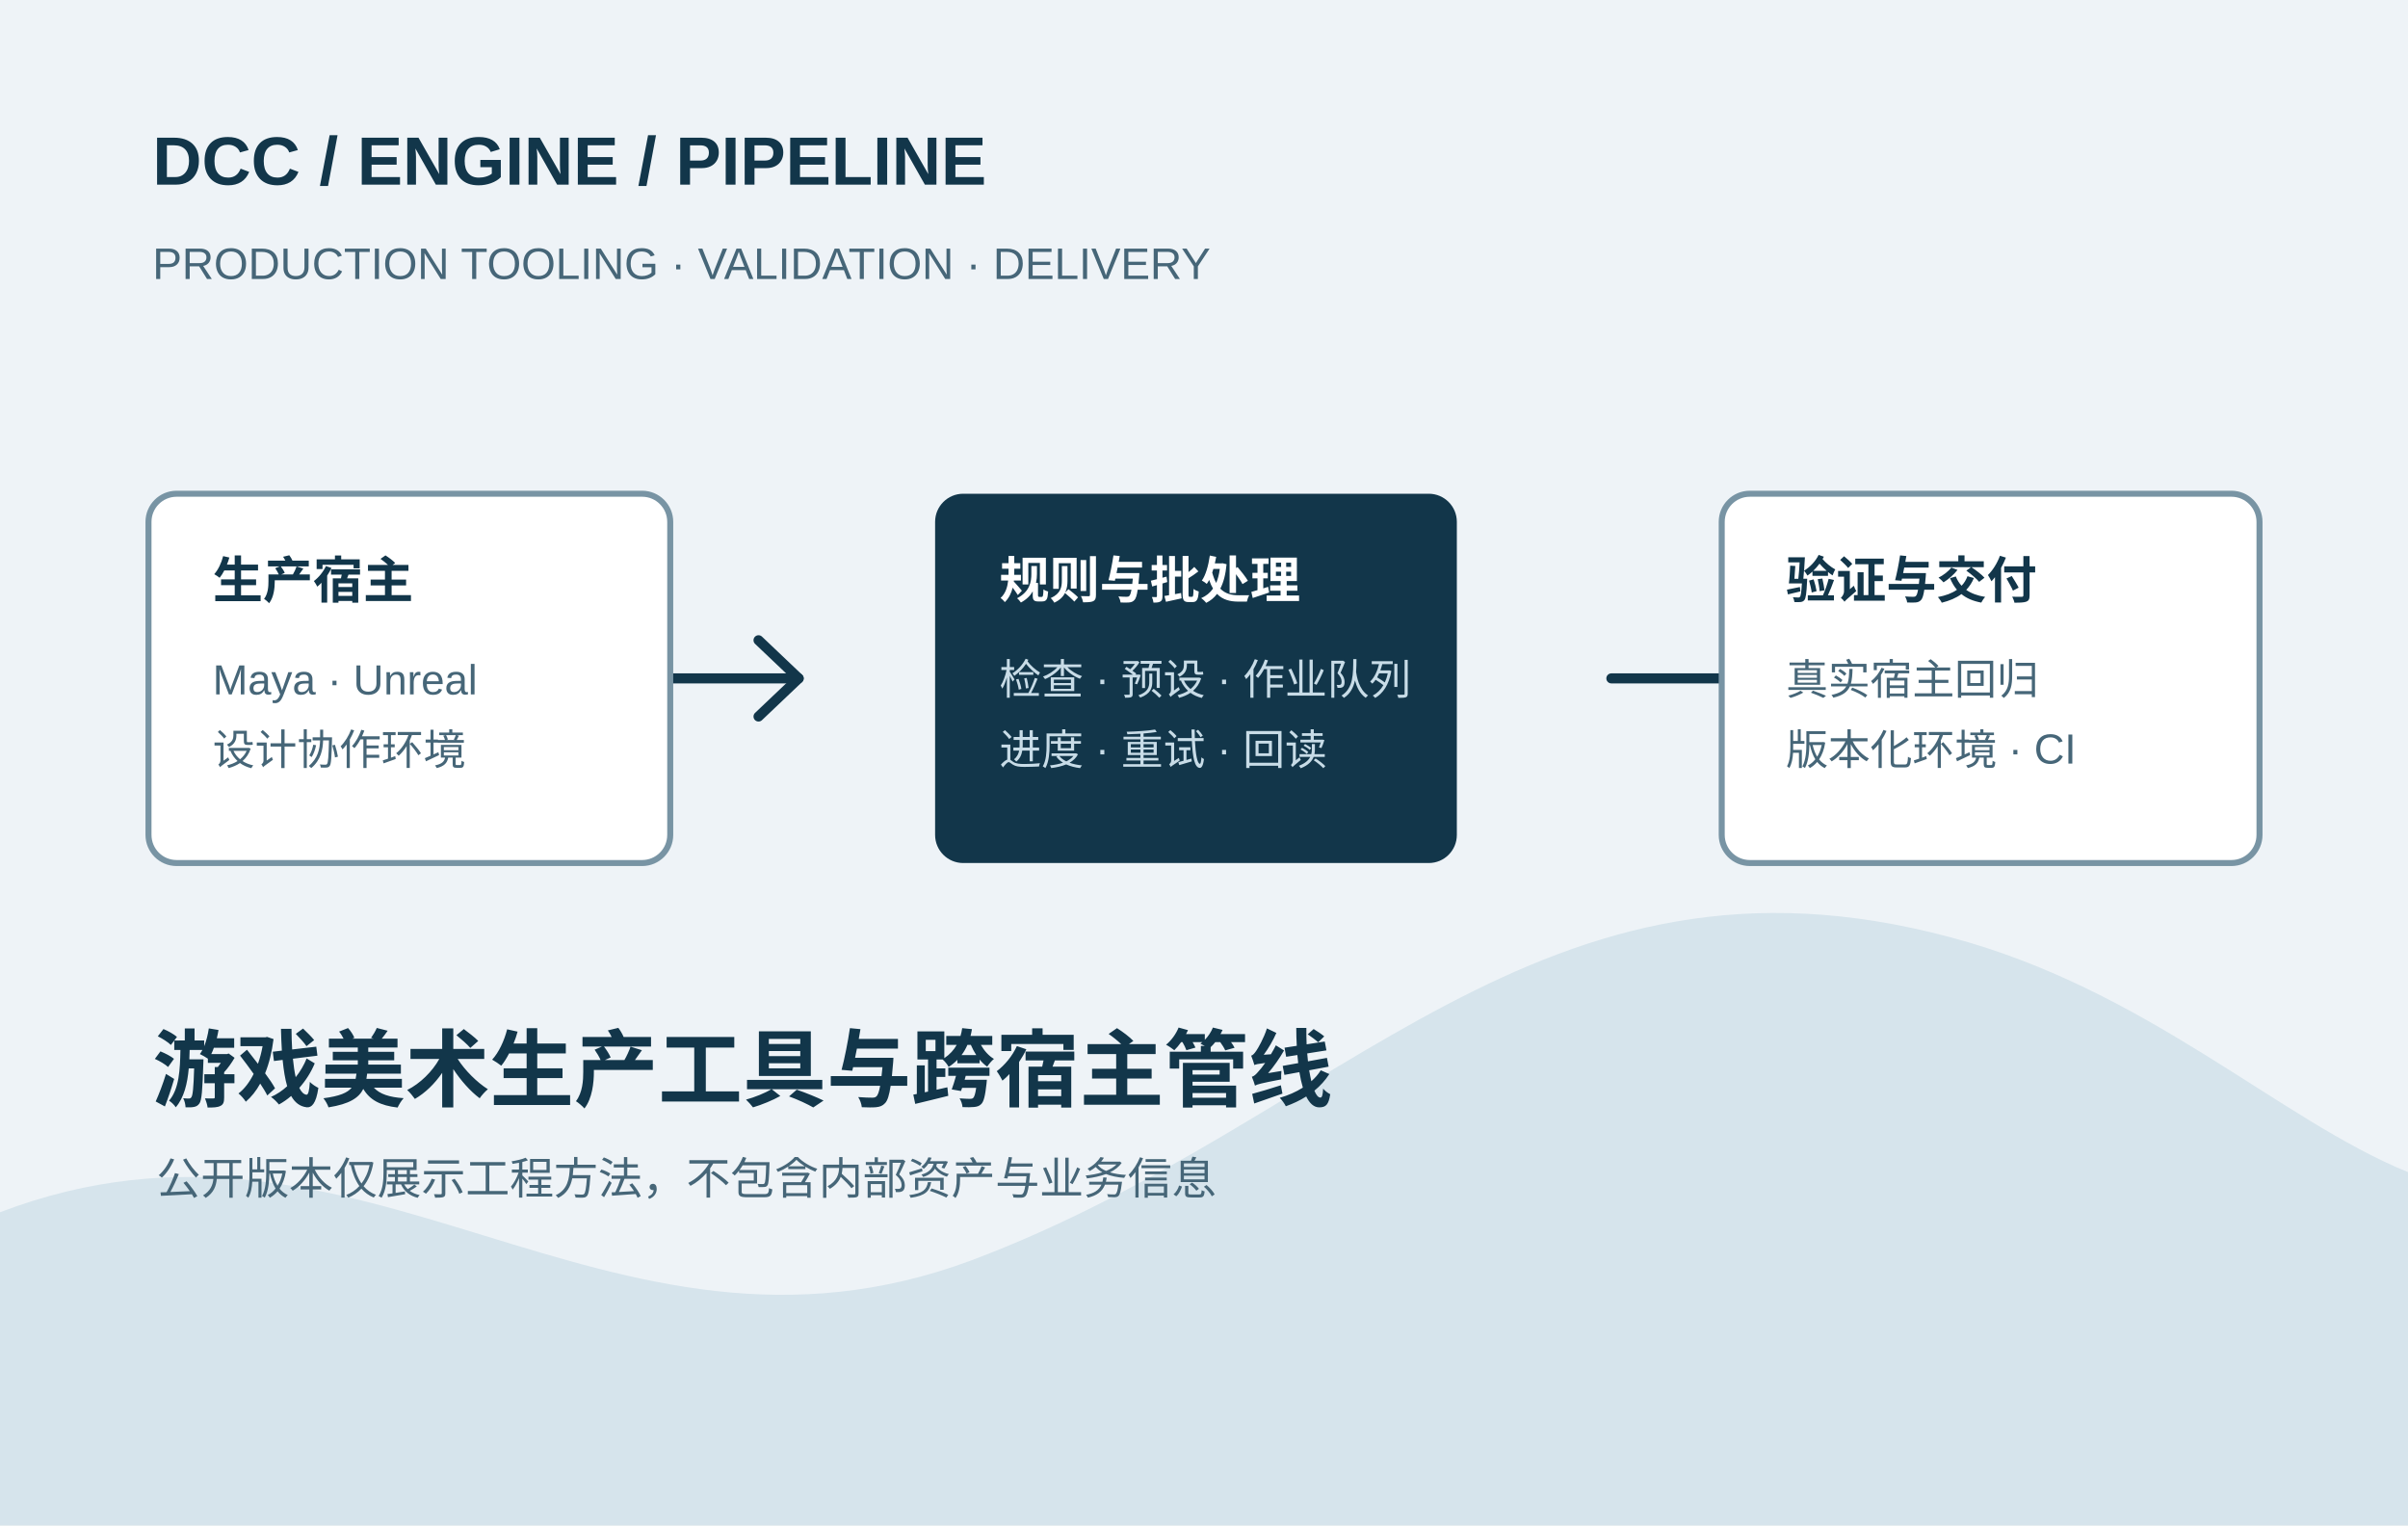
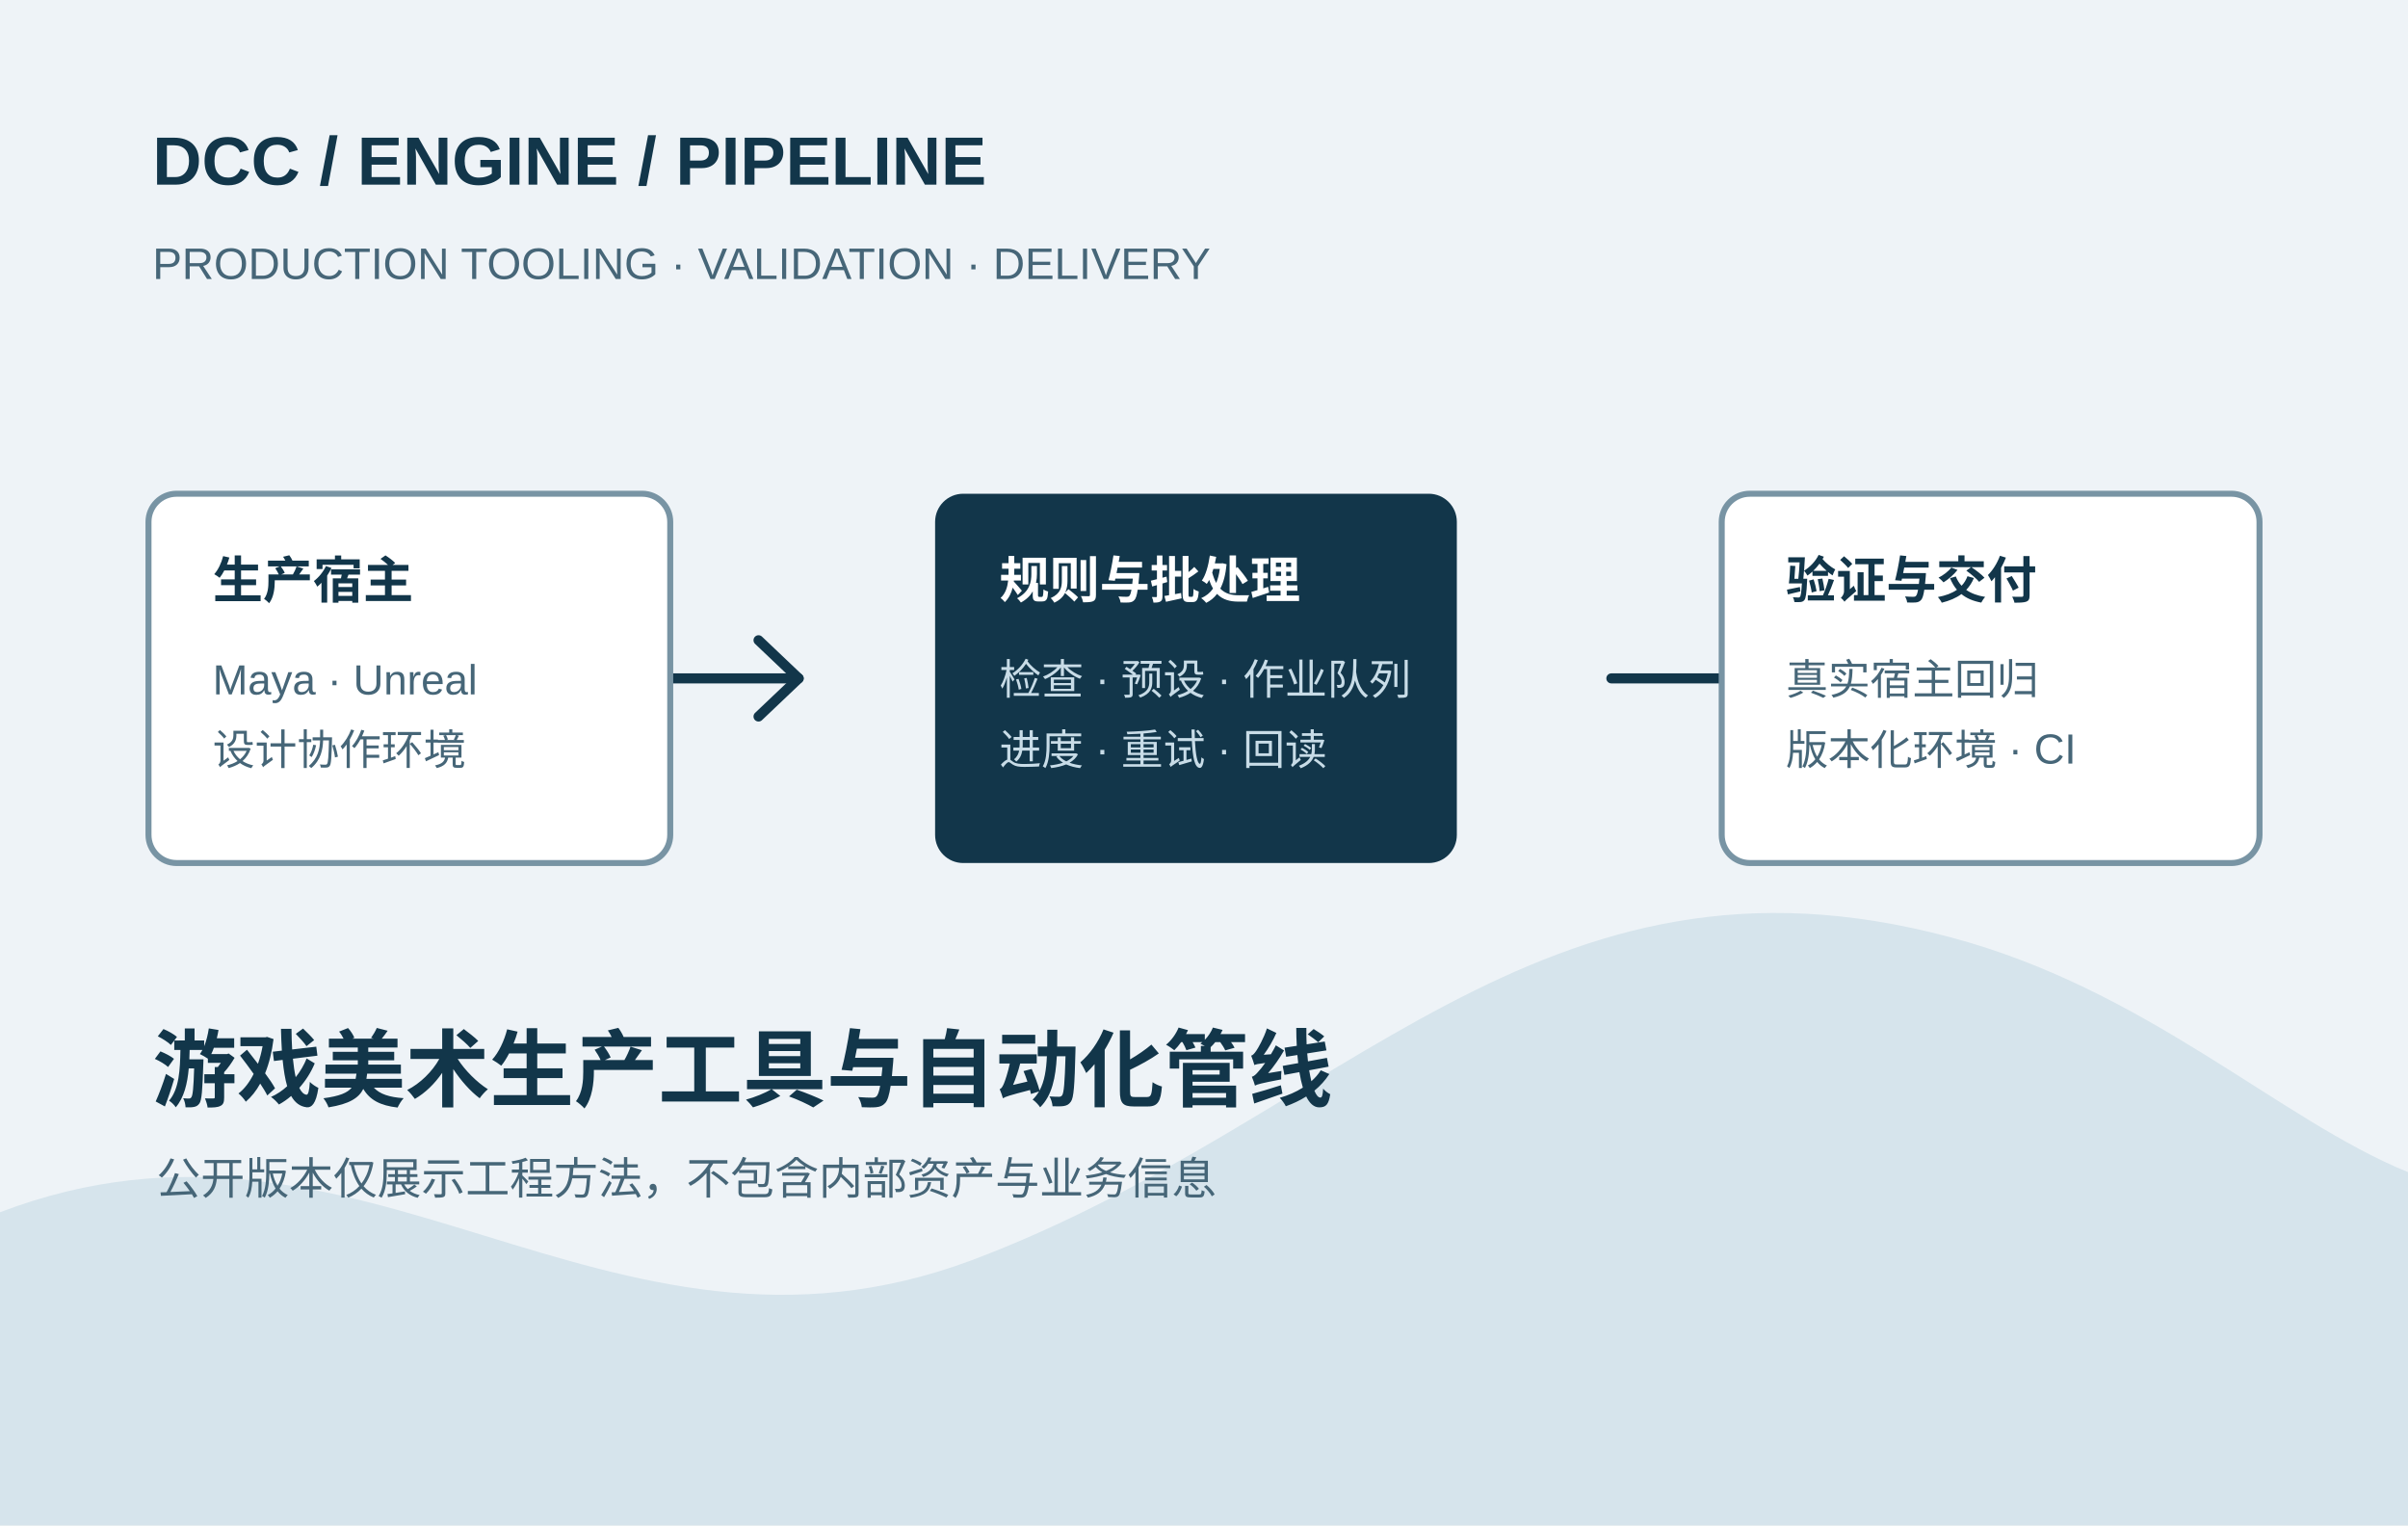
<svg xmlns="http://www.w3.org/2000/svg" viewBox="0 0 1200 760" role="img" aria-labelledby="title desc">
  <rect width="1200" height="760" fill="#eef3f7" />
  <path d="M0 604C181 535 301 696 484 628c186-70 283-216 488-161 98 26 164 91 228 117v176H0Z" fill="#d6e4ec" />
  <g fill="none" stroke="#12364a" stroke-width="5" stroke-linecap="round" stroke-linejoin="round">
    <path d="M242 338h156m126 0h153m126 0h155" />
    <path d="m378 319 20 19-20 19m279-38 20 19-20 19m281-38 20 19-20 19" />
  </g>
  <g font-family="Arial, 'Microsoft YaHei', sans-serif">
    <text x="76" y="92" fill="#12364a" font-size="34" font-weight="700">DCC / ENGINE / PIPELINE</text>
    <text x="76" y="139" fill="#466678" font-size="22">PRODUCTION TOOLING · VALIDATION · DELIVERY</text>
    <g>
      <rect x="74" y="246" width="260" height="184" rx="14" fill="#ffffff" stroke="#7894a4" stroke-width="3" />
      <text x="106" y="298" fill="#12364a" font-size="25" font-weight="700">生产宿主</text>
      <text x="106" y="346" fill="#466678" font-size="21">Maya · Unreal</text>
      <text x="106" y="381" fill="#466678" font-size="21">设计协作环境</text>
    </g>
    <g>
      <rect x="466" y="246" width="260" height="184" rx="14" fill="#12364a" />
      <text x="498" y="298" fill="#ffffff" font-size="25" font-weight="700">规则与批处理</text>
      <text x="498" y="346" fill="#c8dce7" font-size="21">检查 · 预设 · 作业队列</text>
      <text x="498" y="381" fill="#c8dce7" font-size="21">进度 · 重试 · 回读</text>
    </g>
    <g>
      <rect x="858" y="246" width="268" height="184" rx="14" fill="#ffffff" stroke="#7894a4" stroke-width="3" />
      <text x="890" y="298" fill="#12364a" font-size="25" font-weight="700">验证与交付</text>
      <text x="890" y="346" fill="#466678" font-size="21">真实宿主回归</text>
      <text x="890" y="381" fill="#466678" font-size="21">版本化环境 · CI</text>
    </g>
-     <text x="76" y="548" fill="#12364a" font-size="42" font-weight="700">游戏美术生产工具与跨宿主管线</text>
+     <text x="76" y="548" fill="#12364a" font-size="42" font-weight="700">游戏美术生产工具与自动化管线</text>
    <text x="78" y="595" fill="#466678" font-size="22">公开版本仅展示工程方法，不包含内部资产与业务信息</text>
  </g>
</svg>
